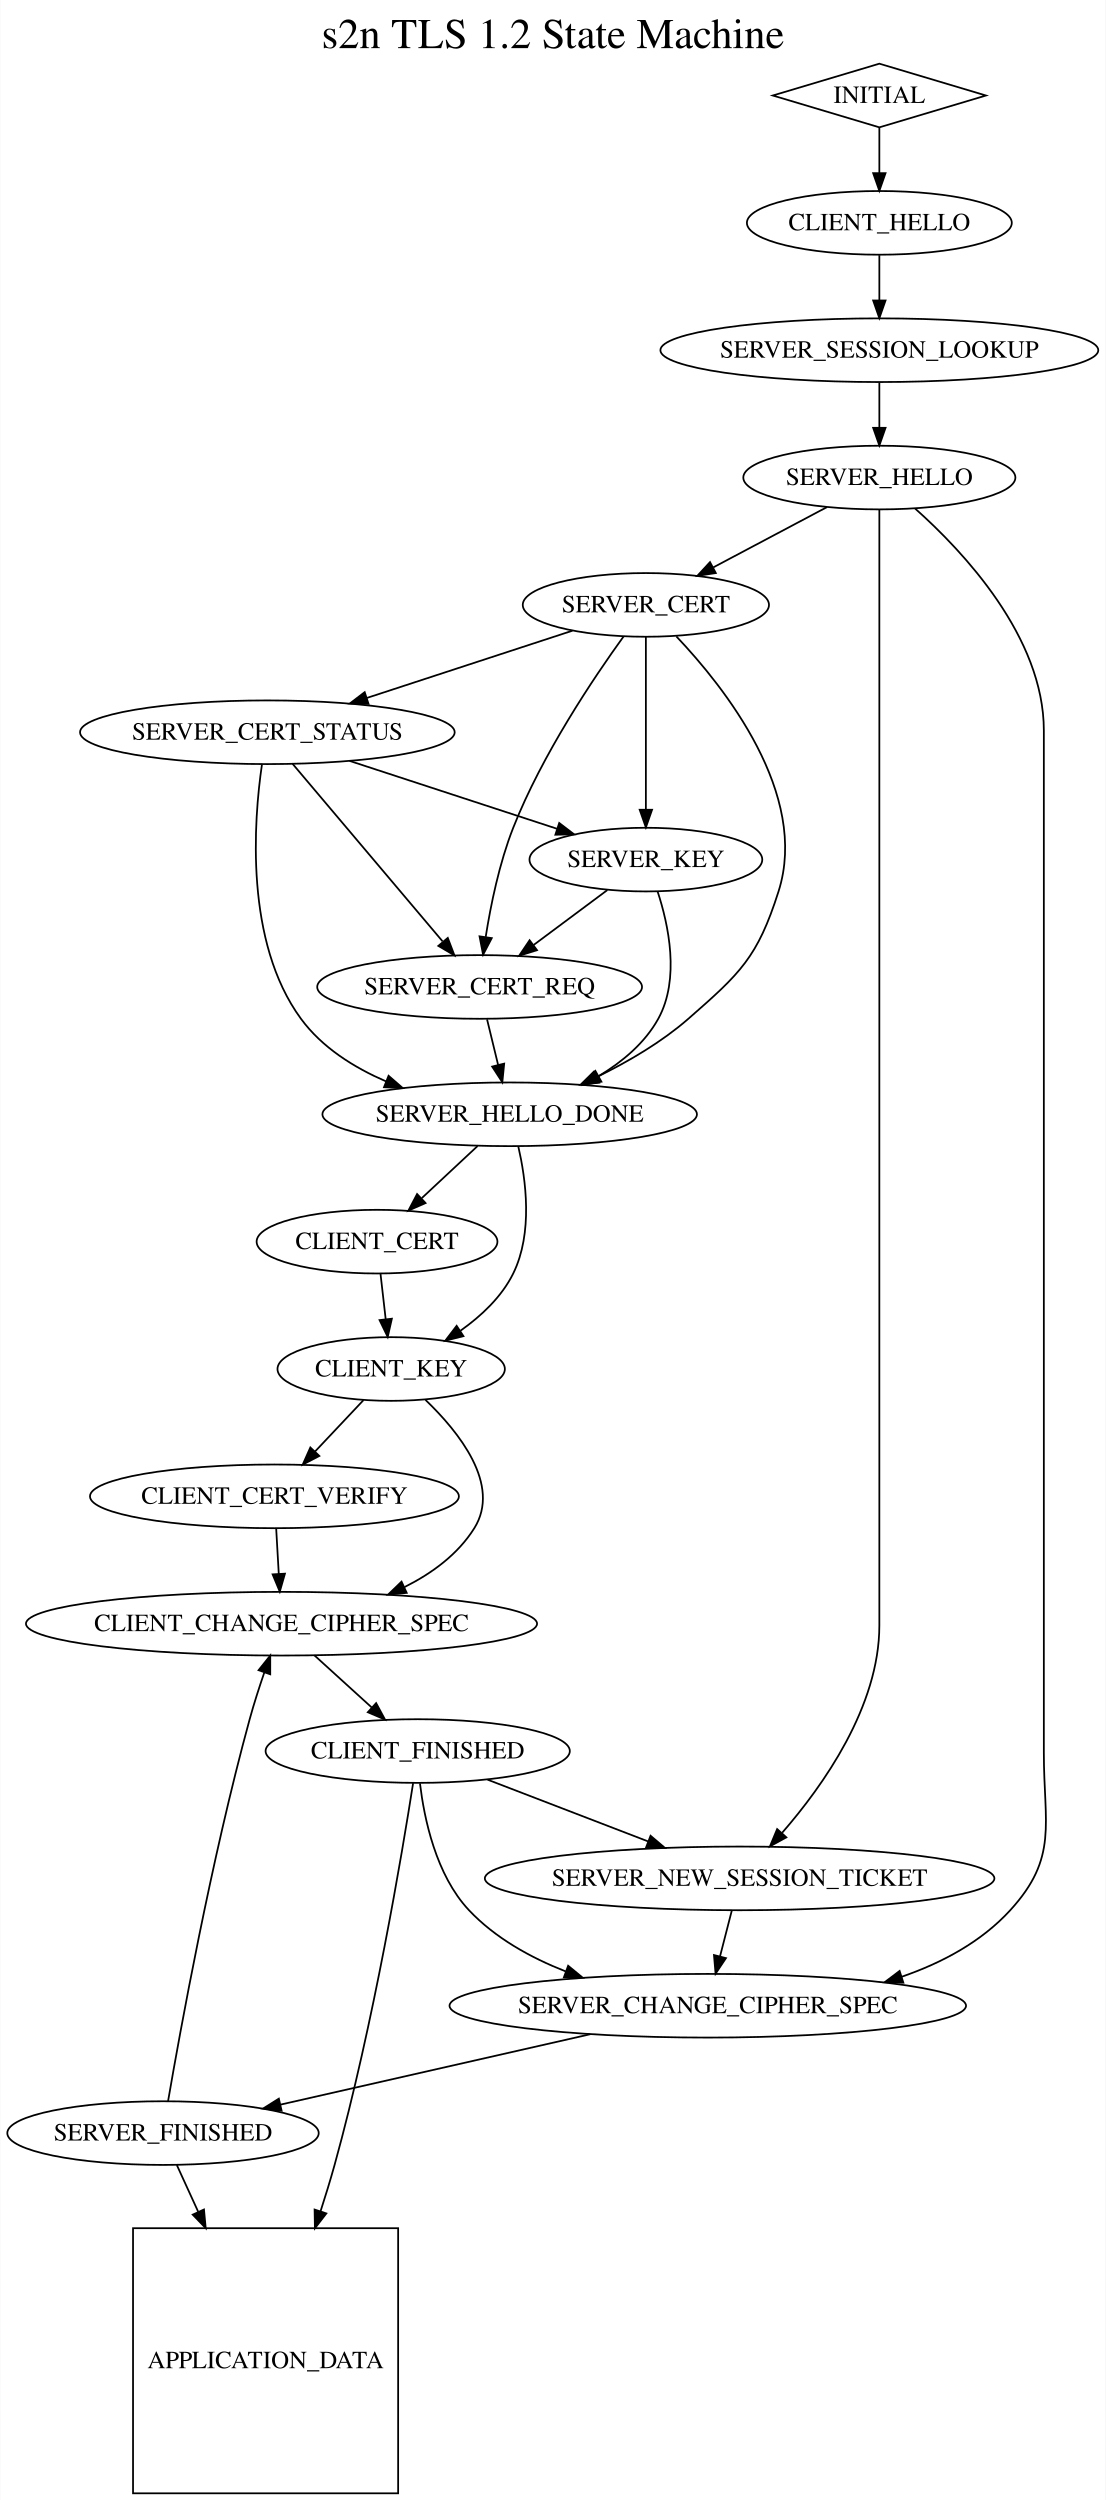
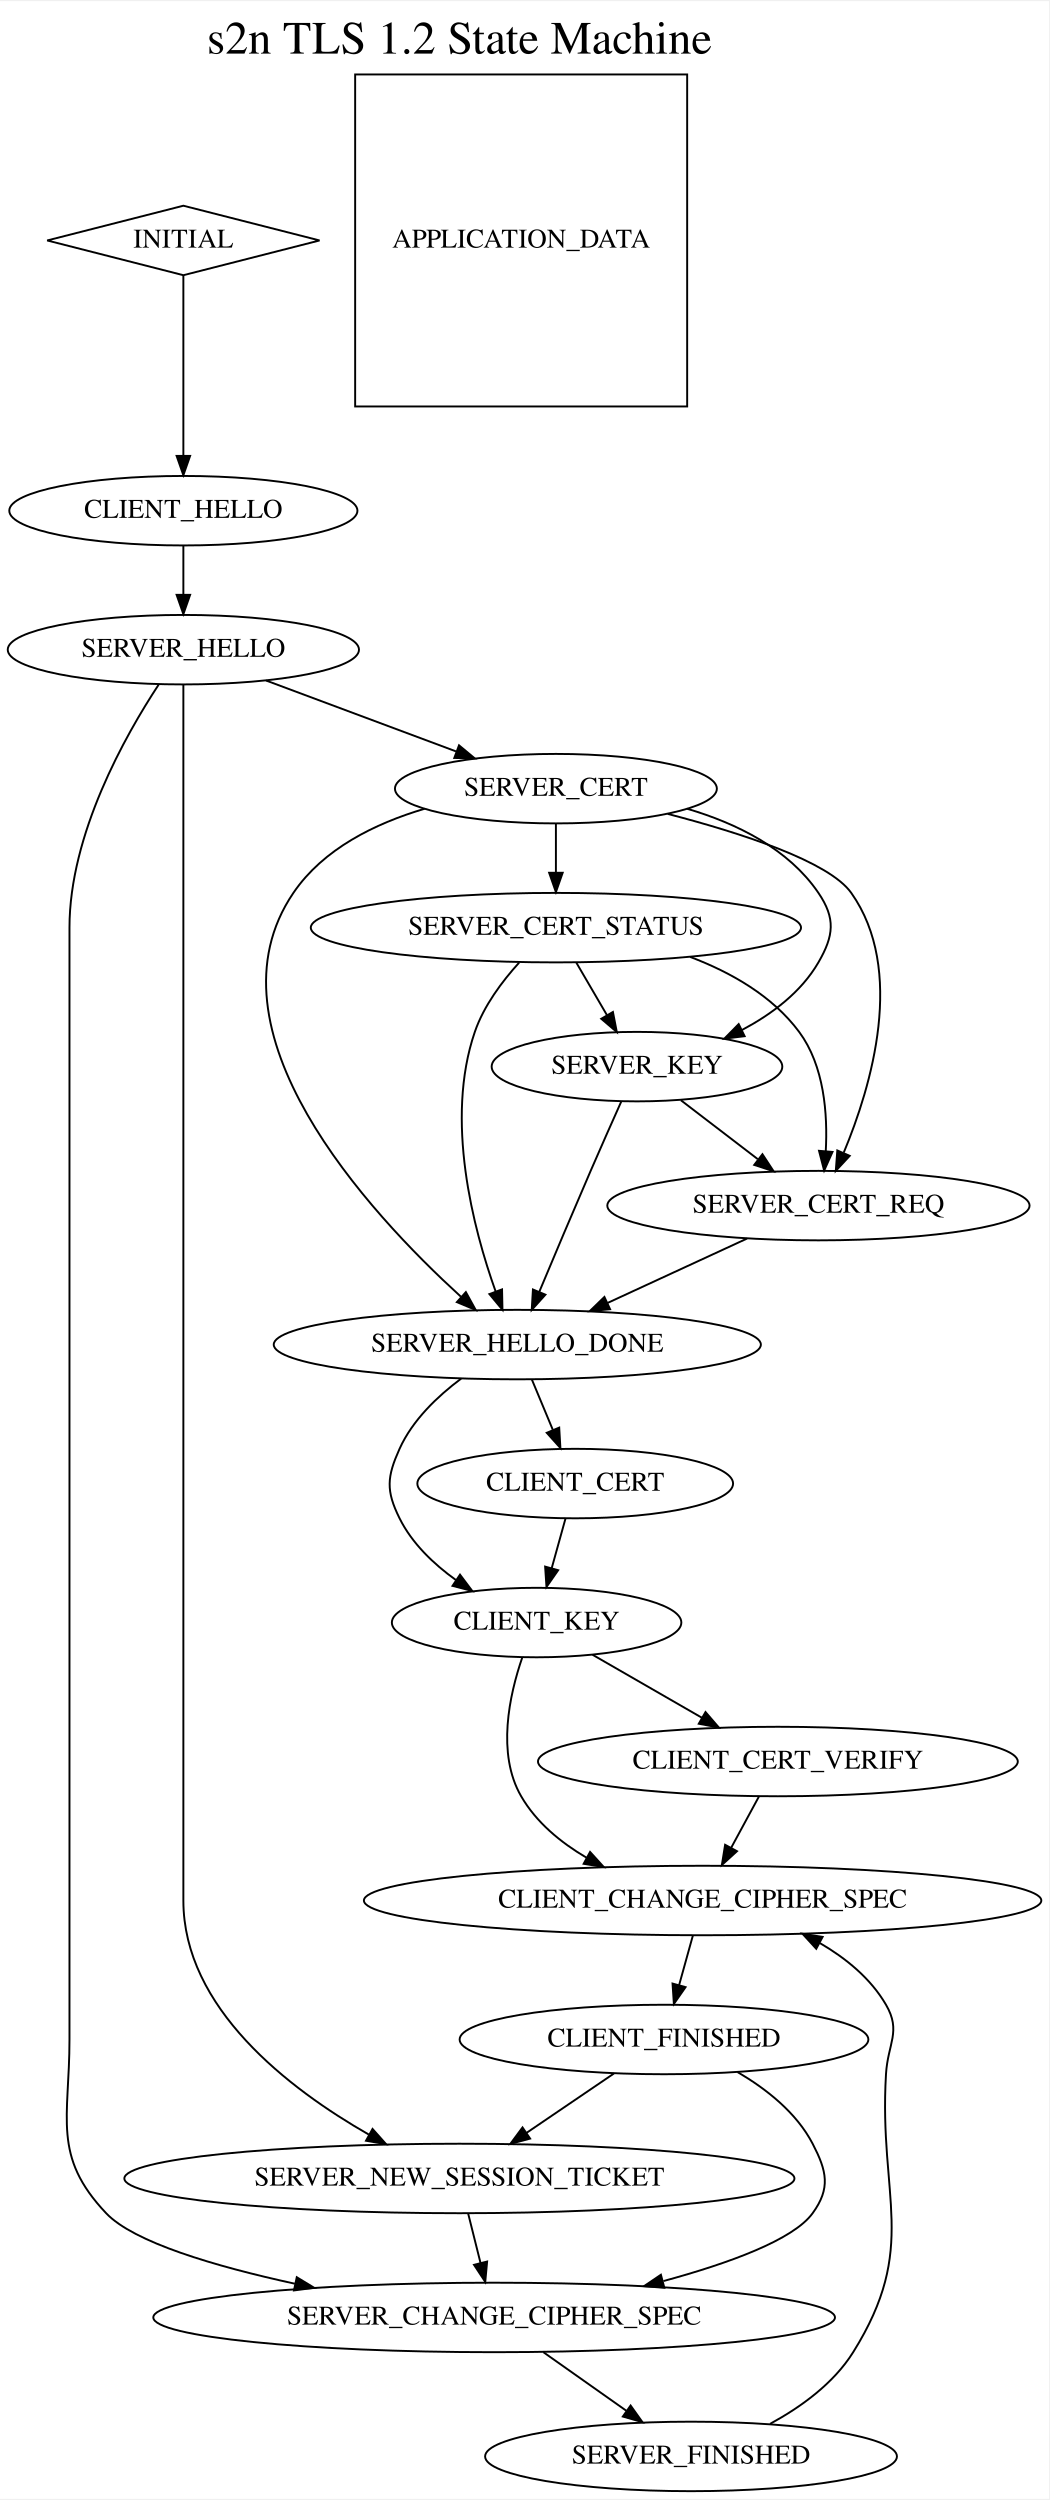
- <svg xmlns="http://www.w3.org/2000/svg" width="625pt" height="1413pt" viewBox="0.00 0.00 624.91 1413.44">
-   <g id="graph0" class="graph" transform="scale(1 1) rotate(0) translate(4 1409.44)">
-     <polygon fill="white" stroke="transparent" points="-4,4 -4,-1409.44 620.91,-1409.44 620.91,4 -4,4" />
-     <text text-anchor="start" x="177.69" y="-1382.24" font-family="Times,serif" font-size="24.00">s2n TLS 1.2 State Machine</text>
+ <svg xmlns="http://www.w3.org/2000/svg" width="543pt" height="1294pt" viewBox="0.00 0.00 543.48 1294.00">
+   <g id="graph0" class="graph" transform="scale(1 1) rotate(0) translate(4 1290)">
+     <polygon fill="#ffffff" stroke="transparent" points="-4,4 -4,-1290 539.476,-1290 539.476,4 -4,4" />
+     <text text-anchor="start" x="103.238" y="-1262.8" font-family="Times,serif" font-size="24.00" fill="#000000">s2n TLS 1.2 State Machine</text>
    <g id="node1" class="node">
-       <polygon fill="none" stroke="black" points="493.02,-1373.44 432.76,-1355.44 493.02,-1337.44 553.28,-1355.44 493.02,-1373.44" />
-       <text text-anchor="middle" x="493.02" y="-1351.24" font-family="Times,serif" font-size="14.00">INITIAL</text>
+       <polygon fill="none" stroke="#000000" points="90.992,-1184 20.441,-1166 90.992,-1148 161.543,-1166 90.992,-1184" />
+       <text text-anchor="middle" x="90.992" y="-1162.3" font-family="Times,serif" font-size="14.00" fill="#000000">INITIAL</text>
    </g>
    <g id="node2" class="node">
-       <ellipse fill="none" stroke="black" cx="493.02" cy="-1283.44" rx="74.89" ry="18" />
-       <text text-anchor="middle" x="493.02" y="-1279.24" font-family="Times,serif" font-size="14.00">CLIENT_HELLO</text>
+       <ellipse fill="none" stroke="#000000" cx="90.992" cy="-1026" rx="90.184" ry="18" />
+       <text text-anchor="middle" x="90.992" y="-1022.3" font-family="Times,serif" font-size="14.00" fill="#000000">CLIENT_HELLO</text>
    </g>
    <g id="edge1" class="edge">
-       <path fill="none" stroke="black" d="M493.02,-1337.14C493.02,-1329.43 493.02,-1320.16 493.02,-1311.56" />
-       <polygon fill="black" stroke="black" points="496.52,-1311.55 493.02,-1301.55 489.52,-1311.55 496.52,-1311.55" />
+       <path fill="none" stroke="#000000" d="M90.992,-1147.984C90.992,-1124.383 90.992,-1082.72 90.992,-1054.737" />
+       <polygon fill="#000000" stroke="#000000" points="94.492,-1054.391 90.992,-1044.391 87.492,-1054.391 94.492,-1054.391" />
    </g>
    <g id="node3" class="node">
-       <ellipse fill="none" stroke="black" cx="493.02" cy="-1211.44" rx="123.79" ry="18" />
-       <text text-anchor="middle" x="493.02" y="-1207.24" font-family="Times,serif" font-size="14.00">SERVER_SESSION_LOOKUP</text>
+       <ellipse fill="none" stroke="#000000" cx="90.992" cy="-954" rx="90.984" ry="18" />
+       <text text-anchor="middle" x="90.992" y="-950.3" font-family="Times,serif" font-size="14.00" fill="#000000">SERVER_HELLO</text>
    </g>
    <g id="edge2" class="edge">
-       <path fill="none" stroke="black" d="M493.02,-1265.14C493.02,-1257.43 493.02,-1248.16 493.02,-1239.56" />
-       <polygon fill="black" stroke="black" points="496.52,-1239.55 493.02,-1229.55 489.52,-1239.55 496.52,-1239.55" />
+       <path fill="none" stroke="#000000" d="M90.992,-1007.831C90.992,-1000.131 90.992,-990.974 90.992,-982.417" />
+       <polygon fill="#000000" stroke="#000000" points="94.492,-982.413 90.992,-972.413 87.492,-982.413 94.492,-982.413" />
    </g>
    <g id="node4" class="node">
-       <ellipse fill="none" stroke="black" cx="493.02" cy="-1139.44" rx="76.92" ry="18" />
-       <text text-anchor="middle" x="493.02" y="-1135.24" font-family="Times,serif" font-size="14.00">SERVER_HELLO</text>
+       <ellipse fill="none" stroke="#000000" cx="283.992" cy="-882" rx="83.386" ry="18" />
+       <text text-anchor="middle" x="283.992" y="-878.3" font-family="Times,serif" font-size="14.00" fill="#000000">SERVER_CERT</text>
    </g>
    <g id="edge3" class="edge">
-       <path fill="none" stroke="black" d="M493.02,-1193.14C493.02,-1185.43 493.02,-1176.16 493.02,-1167.56" />
-       <polygon fill="black" stroke="black" points="496.52,-1167.55 493.02,-1157.55 489.52,-1167.55 496.52,-1167.55" />
+       <path fill="none" stroke="#000000" d="M133.825,-938.021C162.885,-927.18 201.467,-912.787 232.246,-901.304" />
+       <polygon fill="#000000" stroke="#000000" points="233.797,-904.461 241.943,-897.687 231.35,-897.903 233.797,-904.461" />
    </g>
    <g id="node5" class="node">
-       <ellipse fill="none" stroke="black" cx="361.02" cy="-1067.44" rx="69.61" ry="18" />
-       <text text-anchor="middle" x="361.02" y="-1063.24" font-family="Times,serif" font-size="14.00">SERVER_CERT</text>
+       <ellipse fill="none" stroke="#000000" cx="233.992" cy="-162" rx="173.569" ry="18" />
+       <text text-anchor="middle" x="233.992" y="-158.3" font-family="Times,serif" font-size="14.00" fill="#000000">SERVER_NEW_SESSION_TICKET</text>
    </g>
    <g id="edge4" class="edge">
-       <path fill="none" stroke="black" d="M463.39,-1122.73C444.41,-1112.67 419.59,-1099.5 399.14,-1088.66" />
-       <polygon fill="black" stroke="black" points="400.56,-1085.45 390.09,-1083.86 397.28,-1091.64 400.56,-1085.45" />
+       <path fill="none" stroke="#000000" d="M90.992,-935.815C90.992,-908.498 90.992,-855.25 90.992,-810 90.992,-810 90.992,-810 90.992,-306 90.992,-250.363 145.404,-208.573 187.1,-184.717" />
+       <polygon fill="#000000" stroke="#000000" points="188.997,-187.667 196.046,-179.757 185.603,-181.545 188.997,-187.667" />
    </g>
    <g id="node6" class="node">
-       <ellipse fill="none" stroke="black" cx="414.02" cy="-347.44" rx="144.04" ry="18" />
-       <text text-anchor="middle" x="414.02" y="-343.24" font-family="Times,serif" font-size="14.00">SERVER_NEW_SESSION_TICKET</text>
+       <ellipse fill="none" stroke="#000000" cx="251.992" cy="-90" rx="176.569" ry="18" />
+       <text text-anchor="middle" x="251.992" y="-86.3" font-family="Times,serif" font-size="14.00" fill="#000000">SERVER_CHANGE_CIPHER_SPEC</text>
    </g>
    <g id="edge5" class="edge">
-       <path fill="none" stroke="black" d="M493.02,-1121.4C493.02,-1094.74 493.02,-1041.56 493.02,-996.44 493.02,-996.44 493.02,-996.44 493.02,-490.44 493.02,-444.68 461.3,-399.9 438.06,-373.23" />
-       <polygon fill="black" stroke="black" points="440.45,-370.65 431.16,-365.55 435.24,-375.33 440.45,-370.65" />
+       <path fill="none" stroke="#000000" d="M78.19,-935.88C60.837,-909.494 31.992,-858.361 31.992,-810 31.992,-810 31.992,-810 31.992,-234 31.992,-193.118 22.881,-173.683 50.992,-144 65.224,-128.972 106.973,-116.579 148.76,-107.474" />
+       <polygon fill="#000000" stroke="#000000" points="149.739,-110.844 158.797,-105.347 148.288,-103.996 149.739,-110.844" />
    </g>
    <g id="node7" class="node">
-       <ellipse fill="none" stroke="black" cx="396.02" cy="-275.44" rx="146.01" ry="18" />
-       <text text-anchor="middle" x="396.02" y="-271.24" font-family="Times,serif" font-size="14.00">SERVER_CHANGE_CIPHER_SPEC</text>
+       <ellipse fill="none" stroke="#000000" cx="283.992" cy="-810" rx="126.978" ry="18" />
+       <text text-anchor="middle" x="283.992" y="-806.3" font-family="Times,serif" font-size="14.00" fill="#000000">SERVER_CERT_STATUS</text>
    </g>
    <g id="edge6" class="edge">
-       <path fill="none" stroke="black" d="M513.2,-1121.95C540.55,-1097.6 586.02,-1049.19 586.02,-996.44 586.02,-996.44 586.02,-996.44 586.02,-418.44 586.02,-378 594.3,-359.31 567.02,-329.44 550.71,-311.6 528.53,-299.7 505.54,-291.79" />
-       <polygon fill="black" stroke="black" points="506.6,-288.45 496.01,-288.74 504.47,-295.12 506.6,-288.45" />
+       <path fill="none" stroke="#000000" d="M283.992,-863.831C283.992,-856.131 283.992,-846.974 283.992,-838.417" />
+       <polygon fill="#000000" stroke="#000000" points="287.492,-838.413 283.992,-828.413 280.492,-838.413 287.492,-838.413" />
    </g>
    <g id="node8" class="node">
-       <ellipse fill="none" stroke="black" cx="147.02" cy="-995.44" rx="105.91" ry="18" />
-       <text text-anchor="middle" x="147.02" y="-991.24" font-family="Times,serif" font-size="14.00">SERVER_CERT_STATUS</text>
+       <ellipse fill="none" stroke="#000000" cx="325.992" cy="-738" rx="75.287" ry="18" />
+       <text text-anchor="middle" x="325.992" y="-734.3" font-family="Times,serif" font-size="14.00" fill="#000000">SERVER_KEY</text>
    </g>
    <g id="edge7" class="edge">
-       <path fill="none" stroke="black" d="M319.5,-1052.86C286.36,-1042.02 239.61,-1026.73 203.14,-1014.8" />
-       <polygon fill="black" stroke="black" points="204.22,-1011.47 193.62,-1011.69 202.04,-1018.12 204.22,-1011.47" />
+       <path fill="none" stroke="#000000" d="M351.992,-871.59C377.722,-863.979 404.51,-850.805 419.992,-828 428.979,-814.762 428.007,-805.848 419.992,-792 411.086,-776.613 395.954,-765.229 380.404,-756.989" />
+       <polygon fill="#000000" stroke="#000000" points="381.762,-753.757 371.243,-752.494 378.679,-760.042 381.762,-753.757" />
    </g>
    <g id="node9" class="node">
-       <ellipse fill="none" stroke="black" cx="361.02" cy="-923.44" rx="65.81" ry="18" />
-       <text text-anchor="middle" x="361.02" y="-919.24" font-family="Times,serif" font-size="14.00">SERVER_KEY</text>
+       <ellipse fill="none" stroke="#000000" cx="419.992" cy="-666" rx="109.381" ry="18" />
+       <text text-anchor="middle" x="419.992" y="-662.3" font-family="Times,serif" font-size="14.00" fill="#000000">SERVER_CERT_REQ</text>
    </g>
    <g id="edge8" class="edge">
-       <path fill="none" stroke="black" d="M361.02,-1049.32C361.02,-1025.11 361.02,-980.66 361.02,-951.84" />
-       <polygon fill="black" stroke="black" points="364.52,-951.63 361.02,-941.63 357.52,-951.63 364.52,-951.63" />
+       <path fill="none" stroke="#000000" d="M341.934,-868.913C380.273,-858.946 425.522,-844.211 436.992,-828 465.237,-788.078 447.565,-728.169 433.123,-693.493" />
+       <polygon fill="#000000" stroke="#000000" points="436.191,-691.773 428.987,-684.005 429.774,-694.57 436.191,-691.773" />
    </g>
    <g id="node10" class="node">
-       <ellipse fill="none" stroke="black" cx="267.02" cy="-851.44" rx="91.83" ry="18" />
-       <text text-anchor="middle" x="267.02" y="-847.24" font-family="Times,serif" font-size="14.00">SERVER_CERT_REQ</text>
+       <ellipse fill="none" stroke="#000000" cx="263.992" cy="-594" rx="126.178" ry="18" />
+       <text text-anchor="middle" x="263.992" y="-590.3" font-family="Times,serif" font-size="14.00" fill="#000000">SERVER_HELLO_DONE</text>
    </g>
    <g id="edge9" class="edge">
-       <path fill="none" stroke="black" d="M348.41,-1049.59C331.67,-1026.43 302.35,-982.88 286.02,-941.44 278.16,-921.51 273.3,-897.72 270.46,-879.75" />
-       <polygon fill="black" stroke="black" points="273.89,-879.05 268.98,-869.66 266.97,-880.06 273.89,-879.05" />
+       <path fill="none" stroke="#000000" d="M215.992,-871.59C190.262,-863.979 163.474,-850.805 147.992,-828 99.742,-756.928 186.437,-662.893 234.77,-618.808" />
+       <polygon fill="#000000" stroke="#000000" points="237.343,-621.202 242.456,-611.922 232.672,-615.988 237.343,-621.202" />
+     </g>
+     <g id="edge10" class="edge">
+       <path fill="none" stroke="#000000" d="M238.534,-143.831C240.48,-136.046 242.799,-126.773 244.958,-118.135" />
+       <polygon fill="#000000" stroke="#000000" points="248.359,-118.964 247.389,-108.413 241.568,-117.266 248.359,-118.964" />
+     </g>
+     <g id="node16" class="node">
+       <ellipse fill="none" stroke="#000000" cx="353.992" cy="-18" rx="106.681" ry="18" />
+       <text text-anchor="middle" x="353.992" y="-14.3" font-family="Times,serif" font-size="14.00" fill="#000000">SERVER_FINISHED</text>
+     </g>
+     <g id="edge26" class="edge">
+       <path fill="none" stroke="#000000" d="M277.468,-72.017C290.466,-62.842 306.444,-51.563 320.433,-41.689" />
+       <polygon fill="#000000" stroke="#000000" points="322.69,-44.38 328.841,-35.754 318.653,-38.661 322.69,-44.38" />
+     </g>
+     <g id="edge11" class="edge">
+       <path fill="none" stroke="#000000" d="M294.59,-791.831C299.402,-783.583 305.188,-773.663 310.476,-764.599" />
+       <polygon fill="#000000" stroke="#000000" points="313.527,-766.315 315.542,-755.913 307.48,-762.788 313.527,-766.315" />
+     </g>
+     <g id="edge12" class="edge">
+       <path fill="none" stroke="#000000" d="M353.513,-794.839C374.816,-786.783 396.237,-774.54 409.992,-756 423.032,-738.422 424.847,-713.346 423.789,-694.125" />
+       <polygon fill="#000000" stroke="#000000" points="427.275,-693.81 422.958,-684.135 420.299,-694.39 427.275,-693.81" />
+     </g>
+     <g id="edge13" class="edge">
+       <path fill="none" stroke="#000000" d="M264.942,-791.886C256.135,-782.188 246.617,-769.481 241.992,-756 226.381,-710.503 241.08,-654.25 252.8,-621.42" />
+       <polygon fill="#000000" stroke="#000000" points="256.09,-622.614 256.305,-612.021 249.531,-620.168 256.09,-622.614" />
+     </g>
+     <g id="edge14" class="edge">
+       <path fill="none" stroke="#000000" d="M348.747,-720.571C360.692,-711.421 375.514,-700.068 388.541,-690.09" />
+       <polygon fill="#000000" stroke="#000000" points="390.983,-692.628 396.794,-683.769 386.727,-687.071 390.983,-692.628" />
+     </g>
+     <g id="edge15" class="edge">
+       <path fill="none" stroke="#000000" d="M317.908,-720.037C313.213,-709.549 307.213,-696.049 301.992,-684 292.889,-662.99 282.819,-639.111 275.334,-621.231" />
+       <polygon fill="#000000" stroke="#000000" points="278.549,-619.849 271.464,-611.972 272.091,-622.548 278.549,-619.849" />
+     </g>
+     <g id="edge16" class="edge">
+       <path fill="none" stroke="#000000" d="M383.022,-648.937C361.403,-638.959 333.906,-626.268 310.788,-615.598" />
+       <polygon fill="#000000" stroke="#000000" points="312.055,-612.328 301.508,-611.315 309.121,-618.684 312.055,-612.328" />
    </g>
    <g id="node11" class="node">
-       <ellipse fill="none" stroke="black" cx="284.02" cy="-779.44" rx="105.88" ry="18" />
-       <text text-anchor="middle" x="284.02" y="-775.24" font-family="Times,serif" font-size="14.00">SERVER_HELLO_DONE</text>
-     </g>
-     <g id="edge10" class="edge">
-       <path fill="none" stroke="black" d="M378.24,-1049.64C405.43,-1020.97 453.51,-960.39 436.02,-905.44 424.12,-868.08 414.53,-859.27 385.02,-833.44 369.93,-820.24 350.98,-809.19 333.58,-800.66" />
-       <polygon fill="black" stroke="black" points="334.64,-797.29 324.11,-796.18 331.65,-803.62 334.64,-797.29" />
-     </g>
-     <g id="edge11" class="edge">
-       <path fill="none" stroke="black" d="M409.57,-329.14C407.56,-321.34 405.15,-311.95 402.92,-303.27" />
-       <polygon fill="black" stroke="black" points="406.3,-302.36 400.42,-293.55 399.52,-304.11 406.3,-302.36" />
-     </g>
-     <g id="node18" class="node">
-       <ellipse fill="none" stroke="black" cx="88.02" cy="-203.44" rx="88.04" ry="18" />
-       <text text-anchor="middle" x="88.02" y="-199.24" font-family="Times,serif" font-size="14.00">SERVER_FINISHED</text>
-     </g>
-     <g id="edge28" class="edge">
-       <path fill="none" stroke="black" d="M329.57,-259.34C277.73,-247.56 206.08,-231.28 154.29,-219.51" />
-       <polygon fill="black" stroke="black" points="155.07,-216.09 144.54,-217.29 153.51,-222.92 155.07,-216.09" />
-     </g>
-     <g id="edge12" class="edge">
-       <path fill="none" stroke="black" d="M193.45,-979.26C228.06,-967.93 275.27,-952.49 310.76,-940.88" />
-       <polygon fill="black" stroke="black" points="312.03,-944.15 320.44,-937.72 309.85,-937.5 312.03,-944.15" />
-     </g>
-     <g id="edge13" class="edge">
-       <path fill="none" stroke="black" d="M161.26,-977.6C182.28,-952.72 221.74,-906.02 246.07,-877.23" />
-       <polygon fill="black" stroke="black" points="249.02,-879.17 252.8,-869.27 243.67,-874.65 249.02,-879.17" />
-     </g>
-     <g id="edge14" class="edge">
-       <path fill="none" stroke="black" d="M143.96,-977.21C139.32,-945.43 134.13,-876.9 166.02,-833.44 177.9,-817.26 195.87,-805.91 214.23,-798" />
-       <polygon fill="black" stroke="black" points="215.55,-801.24 223.54,-794.28 212.96,-794.74 215.55,-801.24" />
-     </g>
-     <g id="edge15" class="edge">
-       <path fill="none" stroke="black" d="M339.22,-906.21C326.82,-896.98 311.1,-885.27 297.5,-875.14" />
-       <polygon fill="black" stroke="black" points="299.47,-872.24 289.35,-869.08 295.28,-877.86 299.47,-872.24" />
-     </g>
-     <g id="edge16" class="edge">
-       <path fill="none" stroke="black" d="M367.61,-905.53C373.81,-886.71 380.44,-855.97 368.02,-833.44 360.44,-819.7 347.62,-809.02 334.25,-800.98" />
-       <polygon fill="black" stroke="black" points="335.88,-797.87 325.44,-796.06 332.47,-803.99 335.88,-797.87" />
+       <ellipse fill="none" stroke="#000000" cx="293.992" cy="-522" rx="81.786" ry="18" />
+       <text text-anchor="middle" x="293.992" y="-518.3" font-family="Times,serif" font-size="14.00" fill="#000000">CLIENT_CERT</text>
    </g>
    <g id="edge17" class="edge">
-       <path fill="none" stroke="black" d="M271.22,-833.14C273.11,-825.34 275.39,-815.95 277.5,-807.27" />
-       <polygon fill="black" stroke="black" points="280.91,-808.09 279.86,-797.55 274.1,-806.44 280.91,-808.09" />
+       <path fill="none" stroke="#000000" d="M271.562,-575.831C274.841,-567.962 278.754,-558.571 282.386,-549.853" />
+       <polygon fill="#000000" stroke="#000000" points="285.704,-550.99 286.32,-540.413 279.243,-548.298 285.704,-550.99" />
    </g>
    <g id="node12" class="node">
-       <ellipse fill="none" stroke="black" cx="209.02" cy="-707.44" rx="68.08" ry="18" />
-       <text text-anchor="middle" x="209.02" y="-703.24" font-family="Times,serif" font-size="14.00">CLIENT_CERT</text>
+       <ellipse fill="none" stroke="#000000" cx="273.992" cy="-450" rx="74.987" ry="18" />
+       <text text-anchor="middle" x="273.992" y="-446.3" font-family="Times,serif" font-size="14.00" fill="#000000">CLIENT_KEY</text>
    </g>
    <g id="edge18" class="edge">
-       <path fill="none" stroke="black" d="M265.86,-761.5C256.4,-752.66 244.67,-741.72 234.33,-732.06" />
-       <polygon fill="black" stroke="black" points="236.45,-729.26 226.75,-724.99 231.67,-734.37 236.45,-729.26" />
+       <path fill="none" stroke="#000000" d="M234.939,-576.398C222.658,-567.234 209.67,-554.831 202.992,-540 196.423,-525.411 195.885,-518.335 202.992,-504 209.413,-491.049 220.591,-480.363 232.203,-472.012" />
+       <polygon fill="#000000" stroke="#000000" points="234.309,-474.815 240.674,-466.345 230.416,-468.997 234.309,-474.815" />
+     </g>
+     <g id="edge19" class="edge">
+       <path fill="none" stroke="#000000" d="M288.945,-503.831C286.783,-496.046 284.207,-486.773 281.807,-478.135" />
+       <polygon fill="#000000" stroke="#000000" points="285.156,-477.112 279.107,-468.413 278.411,-478.985 285.156,-477.112" />
    </g>
    <g id="node13" class="node">
-       <ellipse fill="none" stroke="black" cx="217.02" cy="-635.44" rx="64.28" ry="18" />
-       <text text-anchor="middle" x="217.02" y="-631.24" font-family="Times,serif" font-size="14.00">CLIENT_KEY</text>
-     </g>
-     <g id="edge19" class="edge">
-       <path fill="none" stroke="black" d="M288.87,-761.37C293.2,-742.68 297.29,-712.32 286.02,-689.44 279.52,-676.25 267.98,-665.43 256.18,-657.08" />
-       <polygon fill="black" stroke="black" points="257.88,-654.01 247.6,-651.44 254.03,-659.86 257.88,-654.01" />
+       <ellipse fill="none" stroke="#000000" cx="398.992" cy="-378" rx="124.278" ry="18" />
+       <text text-anchor="middle" x="398.992" y="-374.3" font-family="Times,serif" font-size="14.00" fill="#000000">CLIENT_CERT_VERIFY</text>
    </g>
    <g id="edge20" class="edge">
-       <path fill="none" stroke="black" d="M211,-689.14C211.88,-681.43 212.94,-672.16 213.92,-663.56" />
-       <polygon fill="black" stroke="black" points="217.41,-663.88 215.06,-653.55 210.45,-663.09 217.41,-663.88" />
+       <path fill="none" stroke="#000000" d="M302.984,-433.301C319.842,-423.59 341.318,-411.22 359.682,-400.642" />
+       <polygon fill="#000000" stroke="#000000" points="361.495,-403.637 368.413,-395.613 358.001,-397.572 361.495,-403.637" />
    </g>
    <g id="node14" class="node">
-       <ellipse fill="none" stroke="black" cx="151.02" cy="-563.44" rx="104.29" ry="18" />
-       <text text-anchor="middle" x="151.02" y="-559.24" font-family="Times,serif" font-size="14.00">CLIENT_CERT_VERIFY</text>
+       <ellipse fill="none" stroke="#000000" cx="359.992" cy="-306" rx="175.469" ry="18" />
+       <text text-anchor="middle" x="359.992" y="-302.3" font-family="Times,serif" font-size="14.00" fill="#000000">CLIENT_CHANGE_CIPHER_SPEC</text>
    </g>
    <g id="edge21" class="edge">
-       <path fill="none" stroke="black" d="M201.38,-617.86C193.2,-609.18 183.02,-598.39 173.97,-588.79" />
-       <polygon fill="black" stroke="black" points="176.41,-586.28 167.01,-581.4 171.32,-591.08 176.41,-586.28" />
+       <path fill="none" stroke="#000000" d="M266.521,-431.759C259.929,-412.566 253.183,-382.13 265.992,-360 273.803,-346.504 286.404,-336.088 299.876,-328.171" />
+       <polygon fill="#000000" stroke="#000000" points="301.693,-331.168 308.814,-323.323 298.355,-325.015 301.693,-331.168" />
+     </g>
+     <g id="edge22" class="edge">
+       <path fill="none" stroke="#000000" d="M389.151,-359.831C384.796,-351.793 379.582,-342.167 374.775,-333.292" />
+       <polygon fill="#000000" stroke="#000000" points="377.806,-331.539 369.966,-324.413 371.651,-334.873 377.806,-331.539" />
    </g>
    <g id="node15" class="node">
-       <ellipse fill="none" stroke="black" cx="155.02" cy="-491.44" rx="144.48" ry="18" />
-       <text text-anchor="middle" x="155.02" y="-487.24" font-family="Times,serif" font-size="14.00">CLIENT_CHANGE_CIPHER_SPEC</text>
-     </g>
-     <g id="edge22" class="edge">
-       <path fill="none" stroke="black" d="M236.41,-617.97C255.37,-599.79 279.31,-569.89 264.02,-545.44 254.78,-530.68 240.13,-519.93 224.52,-512.13" />
-       <polygon fill="black" stroke="black" points="225.8,-508.87 215.25,-507.87 222.88,-515.23 225.8,-508.87" />
+       <ellipse fill="none" stroke="#000000" cx="339.992" cy="-234" rx="105.881" ry="18" />
+       <text text-anchor="middle" x="339.992" y="-230.3" font-family="Times,serif" font-size="14.00" fill="#000000">CLIENT_FINISHED</text>
    </g>
    <g id="edge23" class="edge">
-       <path fill="none" stroke="black" d="M152.01,-545.14C152.45,-537.43 152.98,-528.16 153.47,-519.56" />
-       <polygon fill="black" stroke="black" points="156.96,-519.73 154.04,-509.55 149.98,-519.33 156.96,-519.73" />
-     </g>
-     <g id="node16" class="node">
-       <ellipse fill="none" stroke="black" cx="232.02" cy="-419.44" rx="86.01" ry="18" />
-       <text text-anchor="middle" x="232.02" y="-415.24" font-family="Times,serif" font-size="14.00">CLIENT_FINISHED</text>
+       <path fill="none" stroke="#000000" d="M354.945,-287.831C352.783,-280.046 350.207,-270.773 347.807,-262.135" />
+       <polygon fill="#000000" stroke="#000000" points="351.156,-261.112 345.107,-252.413 344.411,-262.985 351.156,-261.112" />
    </g>
    <g id="edge24" class="edge">
-       <path fill="none" stroke="black" d="M173.66,-473.5C183.4,-464.64 195.48,-453.66 206.11,-443.99" />
-       <polygon fill="black" stroke="black" points="208.51,-446.55 213.55,-437.23 203.8,-441.37 208.51,-446.55" />
+       <path fill="none" stroke="#000000" d="M314.061,-216.387C300.433,-207.13 283.54,-195.655 268.788,-185.635" />
+       <polygon fill="#000000" stroke="#000000" points="270.63,-182.655 260.391,-179.931 266.697,-188.446 270.63,-182.655" />
    </g>
    <g id="edge25" class="edge">
-       <path fill="none" stroke="black" d="M271.51,-403.26C298.09,-393.03 333.42,-379.45 362.25,-368.36" />
-       <polygon fill="black" stroke="black" points="363.67,-371.56 371.75,-364.7 361.16,-365.02 363.67,-371.56" />
+       <path fill="none" stroke="#000000" d="M378.068,-217.128C393.042,-208.367 408.629,-196.079 416.992,-180 424.375,-165.805 426.383,-156.954 416.992,-144 407.009,-130.229 373.76,-118.105 339.699,-108.852" />
+       <polygon fill="#000000" stroke="#000000" points="340.171,-105.358 329.61,-106.197 338.39,-112.127 340.171,-105.358" />
    </g>
-     <g id="edge26" class="edge">
-       <path fill="none" stroke="black" d="M233.3,-401.17C235.65,-381.43 242.29,-349.31 261.02,-329.44 275.78,-313.78 295.73,-302.67 315.76,-294.82" />
-       <polygon fill="black" stroke="black" points="317.08,-298.06 325.26,-291.33 314.67,-291.49 317.08,-298.06" />
+     <g id="edge27" class="edge">
+       <path fill="none" stroke="#000000" d="M394.932,-34.877C410.956,-43.583 427.886,-55.827 437.992,-72 472.141,-126.653 451.208,-151.667 454.992,-216 455.932,-231.972 463.038,-238.171 454.992,-252 447.087,-265.586 434.349,-276.034 420.733,-283.952" />
+       <polygon fill="#000000" stroke="#000000" points="418.858,-280.986 411.701,-288.798 422.167,-287.154 418.858,-280.986" />
    </g>
    <g id="node17" class="node">
-       <polygon fill="none" stroke="black" points="220.96,-149.67 71.07,-149.67 71.07,0.22 220.96,0.22 220.96,-149.67" />
-       <text text-anchor="middle" x="146.02" y="-70.52" font-family="Times,serif" font-size="14.00">APPLICATION_DATA</text>
-     </g>
-     <g id="edge27" class="edge">
-       <path fill="none" stroke="black" d="M229.42,-401.29C223.35,-362.45 207.05,-264.98 185.02,-185.44 182.64,-176.86 179.92,-167.98 177.06,-159.16" />
-       <polygon fill="black" stroke="black" points="180.37,-158.02 173.9,-149.63 173.72,-160.22 180.37,-158.02" />
-     </g>
-     <g id="edge29" class="edge">
-       <path fill="none" stroke="black" d="M90.89,-221.57C97.56,-260.35 115.18,-357.71 137.02,-437.44 139.39,-446.11 142.4,-455.42 145.27,-463.79" />
-       <polygon fill="black" stroke="black" points="142.04,-465.15 148.65,-473.42 148.64,-462.83 142.04,-465.15" />
-     </g>
-     <g id="edge30" class="edge">
-       <path fill="none" stroke="black" d="M95.84,-185.35C99.2,-178.01 103.4,-168.84 107.92,-158.95" />
-       <polygon fill="black" stroke="black" points="111.18,-160.25 112.16,-149.7 104.81,-157.34 111.18,-160.25" />
+       <polygon fill="none" stroke="#000000" points="351.992,-1252 179.992,-1252 179.992,-1080 351.992,-1080 351.992,-1252" />
+       <text text-anchor="middle" x="265.992" y="-1162.3" font-family="Times,serif" font-size="14.00" fill="#000000">APPLICATION_DATA</text>
    </g>
  </g>
</svg>
